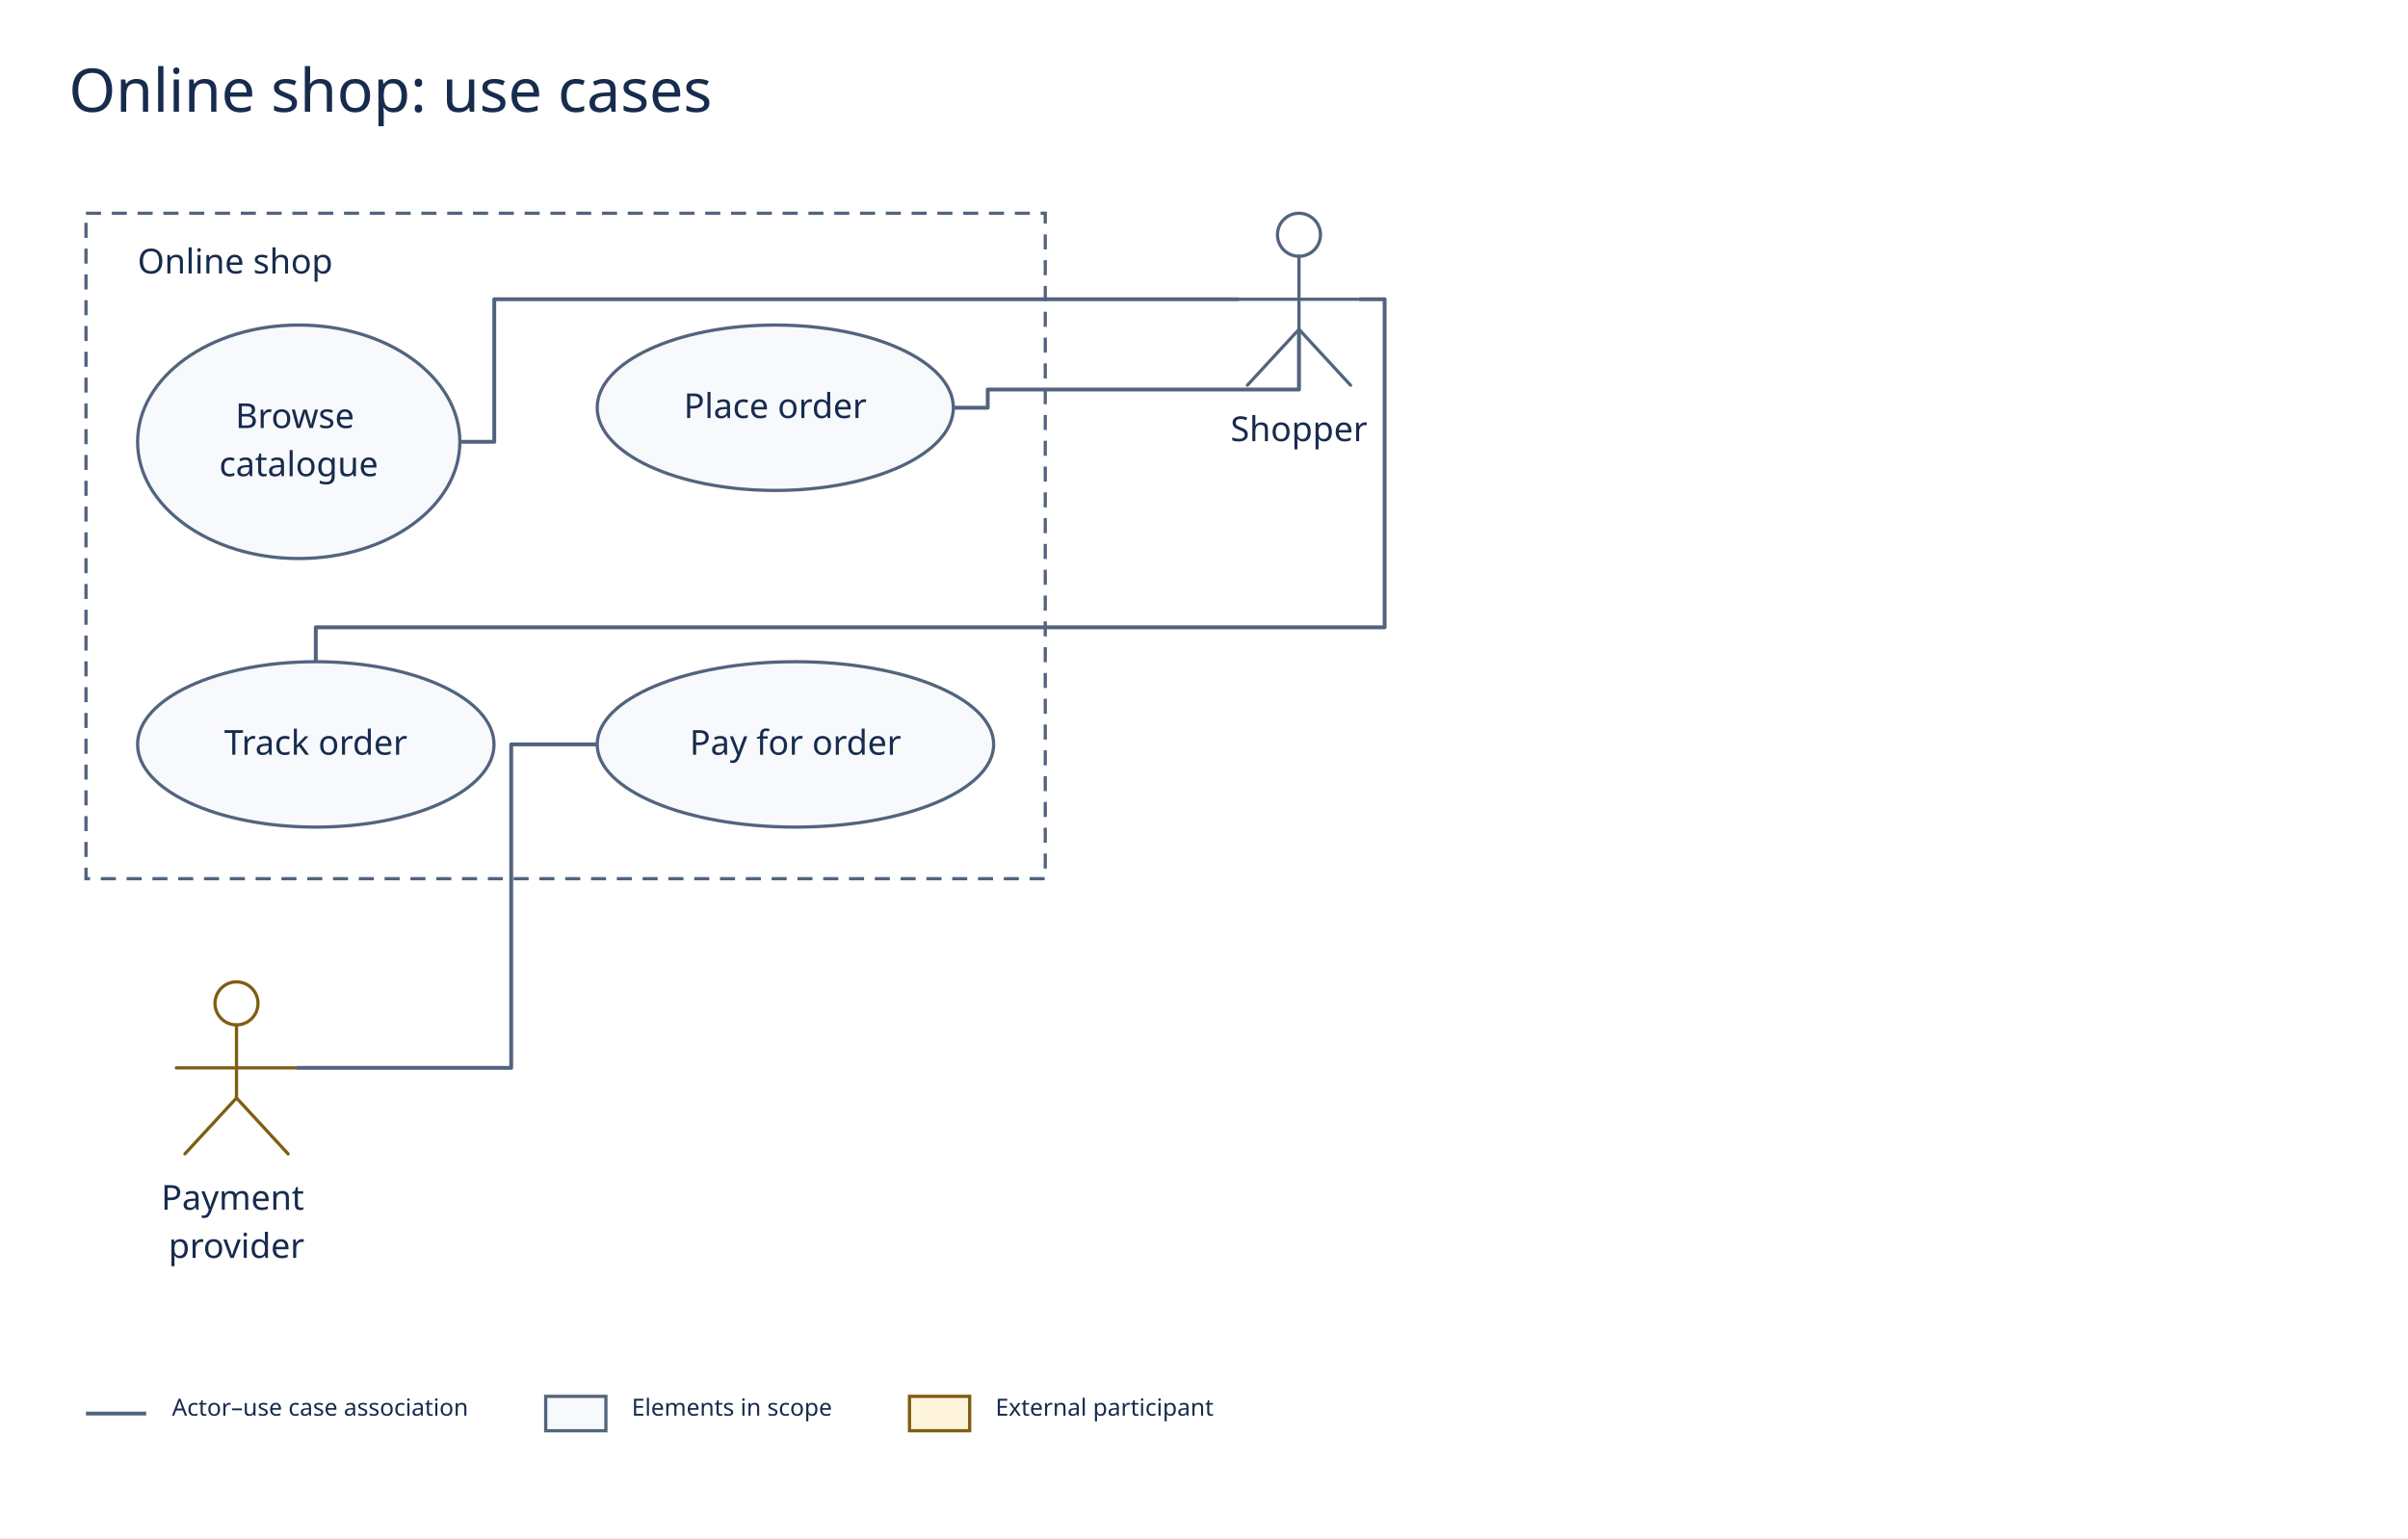
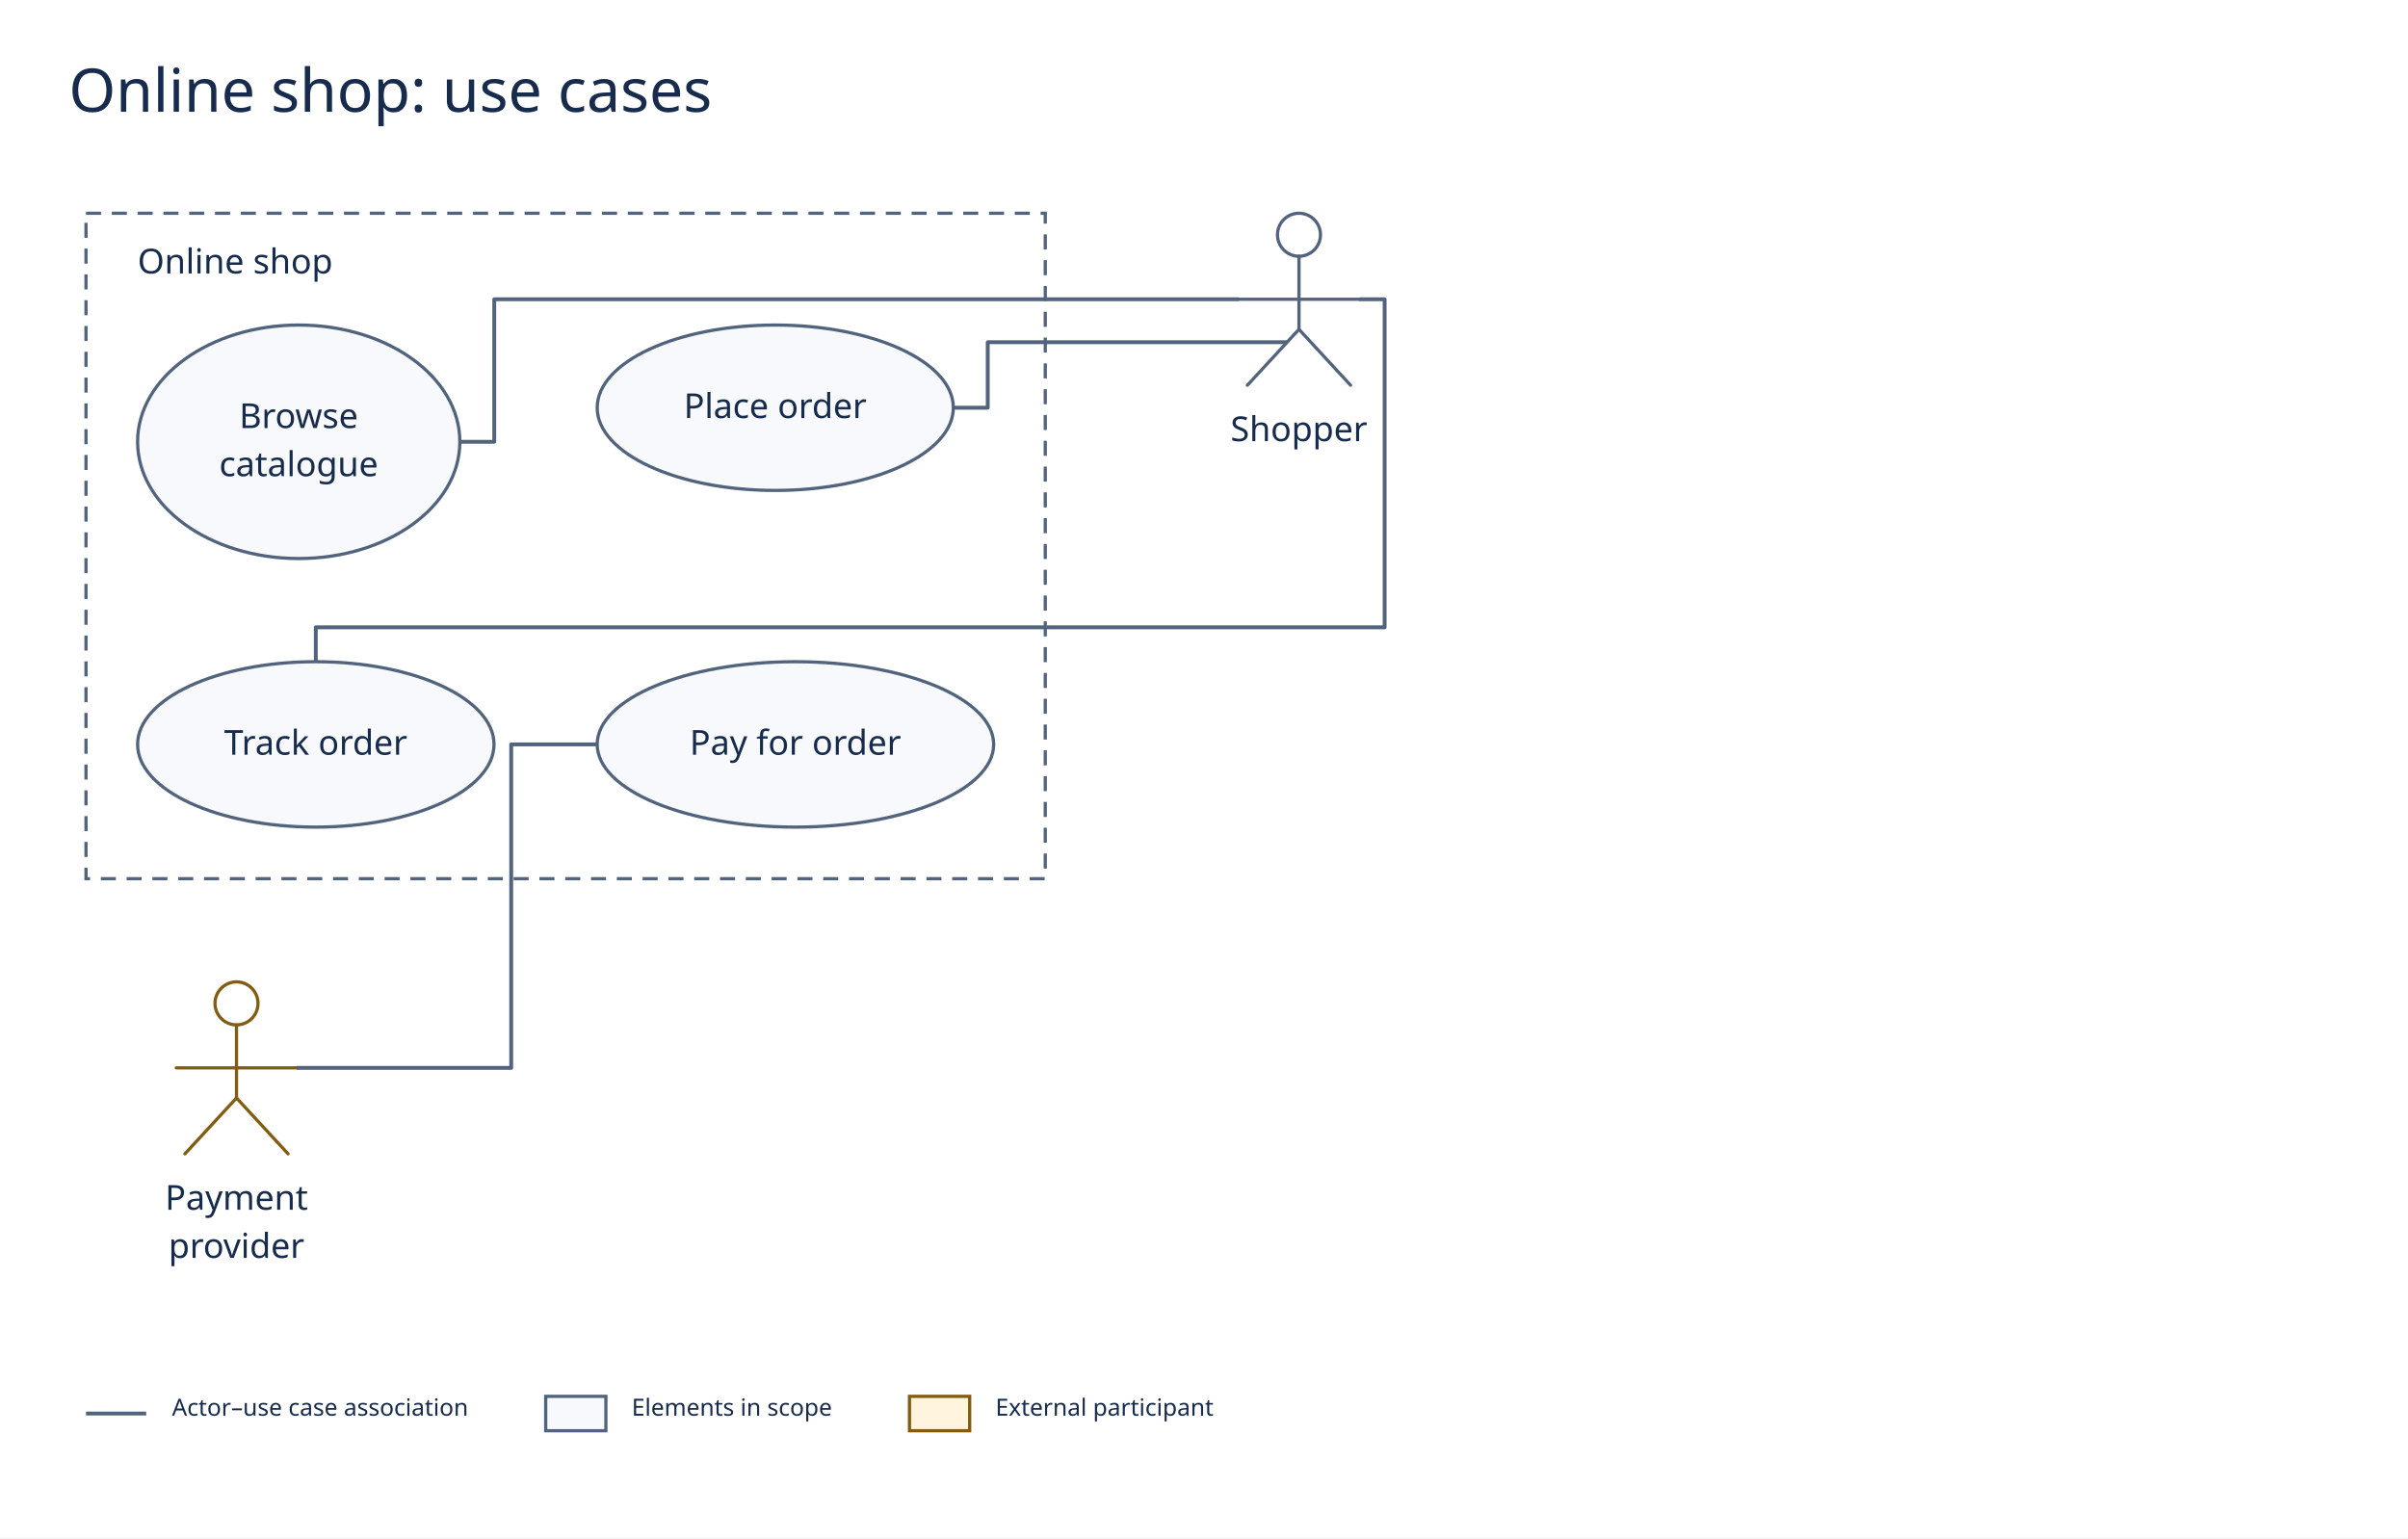
<svg xmlns="http://www.w3.org/2000/svg" viewBox="0 0 1120 715.545" width="1120" height="715.545" lang="en" role="img" aria-labelledby="b1-en-document-title b1-en-document-desc" data-archatlas="0.1" data-measured-with="pillow">
  <defs>
    <marker id="b1-en-marker-peer-arrow" viewBox="0 0 10 10" refX="10" refY="5" markerWidth="8" markerHeight="8" markerUnits="userSpaceOnUse" orient="auto-start-reverse">
      <path d="M 0 0 L 10 5 L 0 10 Z" fill="#52647d" stroke="#52647d" stroke-width="1.5" />
    </marker>
    <marker id="b1-en-marker-peer-circle" viewBox="0 0 10 10" refX="5" refY="5" markerWidth="8" markerHeight="8" markerUnits="userSpaceOnUse">
      <circle cx="5" cy="5" r="3.5" fill="#ffffff" stroke="#52647d" stroke-width="1.5" />
    </marker>
  </defs>
  <rect width="1120" height="715.545" fill="#ffffff" data-role="canvas" />
  <rect id="b1-en-shape-group-g_s" data-id="g_s" data-role="group" data-parent="" data-kind="boundary" fill="#ffffff" stroke="#52647d" stroke-width="1.5" data-box="40 99.2 446.173 309.545" stroke-dasharray="7 5" x="40" y="99.2" width="446.173" height="309.545" rx="0" />
  <ellipse id="b1-en-shape-node-browse" data-id="browse" data-role="node" data-parent="g_s" data-kind="use_case" fill="#f7f9fc" stroke="#52647d" stroke-width="1.5" data-box="64 151.2 149.885 108.612" cx="138.942" cy="205.506" rx="74.942" ry="54.306" />
  <ellipse id="b1-en-shape-node-order" data-id="order" data-role="node" data-parent="g_s" data-kind="use_case" fill="#f7f9fc" stroke="#52647d" stroke-width="1.5" data-box="277.772 151.2 165.64 76.933" cx="360.592" cy="189.667" rx="82.82" ry="38.467" />
  <ellipse id="b1-en-shape-node-track" data-id="track" data-role="node" data-parent="g_s" data-kind="use_case" fill="#f7f9fc" stroke="#52647d" stroke-width="1.5" data-box="64 307.812 165.772 76.933" cx="146.886" cy="346.278" rx="82.886" ry="38.467" />
  <ellipse id="b1-en-shape-node-payu" data-id="payu" data-role="node" data-parent="g_s" data-kind="use_case" fill="#f7f9fc" stroke="#52647d" stroke-width="1.5" data-box="277.772 307.812 184.4 76.933" cx="369.972" cy="346.278" rx="92.2" ry="38.467" />
  <g id="b1-en-shape-node-shopper" data-id="shopper" data-role="node" data-parent="" data-kind="actor" fill="none" stroke="#52647d" stroke-width="1.5" data-box="534.173 99.2 140 128.4" stroke-linecap="round">
    <circle cx="604.173" cy="109.2" r="10" fill="#ffffff" />
    <polyline points="604.173,119.2 604.173,153.2" />
    <polyline points="576.173,139.2 632.173,139.2" />
    <polyline points="580.173,179.2 604.173,153.2 628.173,179.2" />
  </g>
  <g id="b1-en-shape-node-pay" data-id="pay" data-role="node" data-parent="" data-kind="actor" fill="none" stroke="#805d12" stroke-width="1.5" data-box="40 456.745 140 150.8" stroke-linecap="round">
    <circle cx="110" cy="466.745" r="10" fill="#ffffff" />
    <polyline points="110,476.745 110,510.745" />
    <polyline points="82,496.745 138,496.745" />
    <polyline points="86,536.745 110,510.745 134,536.745" />
  </g>
  <rect id="b1-en-shape-legend-swatch-__legend-swatch-1" data-id="__legend-swatch-1" data-role="legend-swatch" data-parent="" data-kind="component" fill="#f7f9fc" stroke="#52647d" stroke-width="1.5" data-box="253.812 649.545 28 16" x="253.812" y="649.545" width="28" height="16" rx="0" />
  <rect id="b1-en-shape-legend-swatch-__legend-swatch-2" data-id="__legend-swatch-2" data-role="legend-swatch" data-parent="" data-kind="component" fill="#fff5df" stroke="#805d12" stroke-width="1.5" data-box="423.016 649.545 28 16" x="423.016" y="649.545" width="28" height="16" rx="0" />
  <polyline id="b1-en-edge-edge-1" data-id="edge-1" data-role="edge" data-from="shopper" data-to="browse" data-kind="assoc" points="576.173,139.2 229.885,139.2 229.885,205.506 213.885,205.506" fill="none" stroke="#52647d" stroke-width="1.8" stroke-linejoin="round" />
-   <polyline id="b1-en-edge-edge-2" data-id="edge-2" data-role="edge" data-from="shopper" data-to="order" data-kind="assoc" points="604.173,153.2 604.173,181.2 459.412,181.2 459.412,189.667 443.412,189.667" fill="none" stroke="#52647d" stroke-width="1.8" stroke-linejoin="round" />
+   <polyline id="b1-en-edge-edge-2" data-id="edge-2" data-role="edge" data-from="shopper" data-to="order" data-kind="assoc" points="598.634,159.2 459.412,159.2 459.412,189.667 443.412,189.667" fill="none" stroke="#52647d" stroke-width="1.8" stroke-linejoin="round" />
  <polyline id="b1-en-edge-edge-3" data-id="edge-3" data-role="edge" data-from="shopper" data-to="track" data-kind="assoc" points="632.173,139.2 644.016,139.2 644.016,291.812 146.886,291.812 146.886,307.812" fill="none" stroke="#52647d" stroke-width="1.8" stroke-linejoin="round" />
  <polyline id="b1-en-edge-edge-4" data-id="edge-4" data-role="edge" data-from="payu" data-to="pay" data-kind="assoc" points="277.772,346.278 237.772,346.278 237.772,496.745 138,496.745" fill="none" stroke="#52647d" stroke-width="1.8" stroke-linejoin="round" />
  <polyline id="b1-en-edge-legend-line-0" data-id="legend-line-0" data-role="edge" data-from="" data-to="" data-kind="legend" points="40,657.545 68,657.545" fill="none" stroke="#52647d" stroke-width="1.8" stroke-linejoin="round" />
  <text id="b1-en-text-title-figure-title" data-id="figure-title" data-role="title" data-owner="" x="32" y="52" data-source="Online shop: use cases" font-size="28" font-family="&quot;Noto Sans CJK SC&quot;, &quot;Source Han Sans SC&quot;, &quot;PingFang SC&quot;, &quot;Microsoft YaHei&quot;, &quot;WenQuanYi Zen Hei&quot;, &quot;Noto Sans&quot;, &quot;DejaVu Sans&quot;, &quot;Liberation Sans&quot;, sans-serif" text-anchor="start" fill="#172b4d" data-text-box="32 24 299.156 39.2">
    <tspan x="32" y="52">
-       <tspan font-family="Noto Sans">Online shop: use cases</tspan>
+       <tspan font-family="Noto Sans" x="32">Online</tspan>
+       <tspan font-family="Noto Sans" x="118.703"> </tspan>
+       <tspan font-family="Noto Sans" x="125.984">shop:</tspan>
+       <tspan font-family="Noto Sans" x="198.344"> </tspan>
+       <tspan font-family="Noto Sans" x="205.625">use</tspan>
+       <tspan font-family="Noto Sans" x="252.125"> </tspan>
+       <tspan font-family="Noto Sans" x="259.406">cases</tspan>
    </tspan>
  </text>
  <text id="b1-en-text-group-title-g_s-title" data-id="g_s-title" data-role="group-title" data-owner="g_s" x="64" y="127.2" data-source="Online shop" font-size="16" font-family="&quot;Noto Sans CJK SC&quot;, &quot;Source Han Sans SC&quot;, &quot;PingFang SC&quot;, &quot;Microsoft YaHei&quot;, &quot;WenQuanYi Zen Hei&quot;, &quot;Noto Sans&quot;, &quot;DejaVu Sans&quot;, &quot;Liberation Sans&quot;, sans-serif" text-anchor="start" fill="#172b4d" data-text-box="64 111.2 90.797 22.4">
    <tspan x="64" y="127.2">
-       <tspan font-family="Noto Sans">Online shop</tspan>
+       <tspan font-family="Noto Sans" x="64">Online</tspan>
+       <tspan font-family="Noto Sans" x="113.562"> </tspan>
+       <tspan font-family="Noto Sans" x="117.719">shop</tspan>
    </tspan>
  </text>
-   <text id="b1-en-text-name-browse-name" data-id="browse-name" data-role="name" data-owner="browse" x="138.942" y="199.106" data-source="Browse catalogue" font-size="16" font-family="&quot;Noto Sans CJK SC&quot;, &quot;Source Han Sans SC&quot;, &quot;PingFang SC&quot;, &quot;Microsoft YaHei&quot;, &quot;WenQuanYi Zen Hei&quot;, &quot;Noto Sans&quot;, &quot;DejaVu Sans&quot;, &quot;Liberation Sans&quot;, sans-serif" text-anchor="middle" fill="#172b4d" data-text-box="101.95 183.106 73.984 44.8">
-     <tspan x="138.942" y="199.106">
-       <tspan font-family="Noto Sans">Browse</tspan>
+   <text id="b1-en-text-name-browse-name" data-id="browse-name" data-role="name" data-owner="browse" x="138.942" y="199.106" data-source="Browse catalogue" font-size="16" font-family="&quot;Noto Sans CJK SC&quot;, &quot;Source Han Sans SC&quot;, &quot;PingFang SC&quot;, &quot;Microsoft YaHei&quot;, &quot;WenQuanYi Zen Hei&quot;, &quot;Noto Sans&quot;, &quot;DejaVu Sans&quot;, &quot;Liberation Sans&quot;, sans-serif" text-anchor="start" fill="#172b4d" data-text-box="101.95 183.106 73.984 44.8">
+     <tspan x="111.27" y="199.106">
+       <tspan font-family="Noto Sans" x="111.27">Browse</tspan>
    </tspan>
-     <tspan x="138.942" y="221.506">
-       <tspan font-family="Noto Sans">catalogue</tspan>
+     <tspan x="101.95" y="221.506">
+       <tspan font-family="Noto Sans" x="101.95">catalogue</tspan>
    </tspan>
  </text>
-   <text id="b1-en-text-name-order-name" data-id="order-name" data-role="name" data-owner="order" x="360.592" y="194.467" data-source="Place order" font-size="16" font-family="&quot;Noto Sans CJK SC&quot;, &quot;Source Han Sans SC&quot;, &quot;PingFang SC&quot;, &quot;Microsoft YaHei&quot;, &quot;WenQuanYi Zen Hei&quot;, &quot;Noto Sans&quot;, &quot;DejaVu Sans&quot;, &quot;Liberation Sans&quot;, sans-serif" text-anchor="middle" fill="#172b4d" data-text-box="318.03 178.467 85.125 22.4">
-     <tspan x="360.592" y="194.467">
-       <tspan font-family="Noto Sans">Place order</tspan>
+   <text id="b1-en-text-name-order-name" data-id="order-name" data-role="name" data-owner="order" x="360.592" y="194.467" data-source="Place order" font-size="16" font-family="&quot;Noto Sans CJK SC&quot;, &quot;Source Han Sans SC&quot;, &quot;PingFang SC&quot;, &quot;Microsoft YaHei&quot;, &quot;WenQuanYi Zen Hei&quot;, &quot;Noto Sans&quot;, &quot;DejaVu Sans&quot;, &quot;Liberation Sans&quot;, sans-serif" text-anchor="start" fill="#172b4d" data-text-box="318.03 178.467 85.125 22.4">
+     <tspan x="318.03" y="194.467">
+       <tspan font-family="Noto Sans" x="318.03">Place</tspan>
+       <tspan font-family="Noto Sans" x="357.53"> </tspan>
+       <tspan font-family="Noto Sans" x="361.686">order</tspan>
    </tspan>
  </text>
-   <text id="b1-en-text-name-track-name" data-id="track-name" data-role="name" data-owner="track" x="146.886" y="351.078" data-source="Track order" font-size="16" font-family="&quot;Noto Sans CJK SC&quot;, &quot;Source Han Sans SC&quot;, &quot;PingFang SC&quot;, &quot;Microsoft YaHei&quot;, &quot;WenQuanYi Zen Hei&quot;, &quot;Noto Sans&quot;, &quot;DejaVu Sans&quot;, &quot;Liberation Sans&quot;, sans-serif" text-anchor="middle" fill="#172b4d" data-text-box="104.277 335.078 85.219 22.4">
-     <tspan x="146.886" y="351.078">
-       <tspan font-family="Noto Sans">Track order</tspan>
+   <text id="b1-en-text-name-track-name" data-id="track-name" data-role="name" data-owner="track" x="146.886" y="351.078" data-source="Track order" font-size="16" font-family="&quot;Noto Sans CJK SC&quot;, &quot;Source Han Sans SC&quot;, &quot;PingFang SC&quot;, &quot;Microsoft YaHei&quot;, &quot;WenQuanYi Zen Hei&quot;, &quot;Noto Sans&quot;, &quot;DejaVu Sans&quot;, &quot;Liberation Sans&quot;, sans-serif" text-anchor="start" fill="#172b4d" data-text-box="104.277 335.078 85.219 22.4">
+     <tspan x="104.277" y="351.078">
+       <tspan font-family="Noto Sans" x="104.277">Track</tspan>
+       <tspan font-family="Noto Sans" x="143.871"> </tspan>
+       <tspan font-family="Noto Sans" x="148.027">order</tspan>
    </tspan>
  </text>
-   <text id="b1-en-text-name-payu-name" data-id="payu-name" data-role="name" data-owner="payu" x="369.972" y="351.078" data-source="Pay for order" font-size="16" font-family="&quot;Noto Sans CJK SC&quot;, &quot;Source Han Sans SC&quot;, &quot;PingFang SC&quot;, &quot;Microsoft YaHei&quot;, &quot;WenQuanYi Zen Hei&quot;, &quot;Noto Sans&quot;, &quot;DejaVu Sans&quot;, &quot;Liberation Sans&quot;, sans-serif" text-anchor="middle" fill="#172b4d" data-text-box="320.777 335.078 98.391 22.4">
-     <tspan x="369.972" y="351.078">
-       <tspan font-family="Noto Sans">Pay for order</tspan>
+   <text id="b1-en-text-name-payu-name" data-id="payu-name" data-role="name" data-owner="payu" x="369.972" y="351.078" data-source="Pay for order" font-size="16" font-family="&quot;Noto Sans CJK SC&quot;, &quot;Source Han Sans SC&quot;, &quot;PingFang SC&quot;, &quot;Microsoft YaHei&quot;, &quot;WenQuanYi Zen Hei&quot;, &quot;Noto Sans&quot;, &quot;DejaVu Sans&quot;, &quot;Liberation Sans&quot;, sans-serif" text-anchor="start" fill="#172b4d" data-text-box="320.777 335.078 98.391 22.4">
+     <tspan x="320.777" y="351.078">
+       <tspan font-family="Noto Sans" x="320.777">Pay</tspan>
+       <tspan font-family="Noto Sans" x="347.59"> </tspan>
+       <tspan font-family="Noto Sans" x="351.746">for</tspan>
+       <tspan font-family="Noto Sans" x="373.543"> </tspan>
+       <tspan font-family="Noto Sans" x="377.699">order</tspan>
    </tspan>
  </text>
-   <text id="b1-en-text-name-shopper-name" data-id="shopper-name" data-role="name" data-owner="shopper" x="604.173" y="205.2" data-source="Shopper" font-size="16" font-family="&quot;Noto Sans CJK SC&quot;, &quot;Source Han Sans SC&quot;, &quot;PingFang SC&quot;, &quot;Microsoft YaHei&quot;, &quot;WenQuanYi Zen Hei&quot;, &quot;Noto Sans&quot;, &quot;DejaVu Sans&quot;, &quot;Liberation Sans&quot;, sans-serif" text-anchor="middle" fill="#172b4d" data-text-box="572.329 189.2 63.688 22.4">
-     <tspan x="604.173" y="205.2">
-       <tspan font-family="Noto Sans">Shopper</tspan>
+   <text id="b1-en-text-name-shopper-name" data-id="shopper-name" data-role="name" data-owner="shopper" x="604.173" y="205.2" data-source="Shopper" font-size="16" font-family="&quot;Noto Sans CJK SC&quot;, &quot;Source Han Sans SC&quot;, &quot;PingFang SC&quot;, &quot;Microsoft YaHei&quot;, &quot;WenQuanYi Zen Hei&quot;, &quot;Noto Sans&quot;, &quot;DejaVu Sans&quot;, &quot;Liberation Sans&quot;, sans-serif" text-anchor="start" fill="#172b4d" data-text-box="572.329 189.2 63.688 22.4">
+     <tspan x="572.329" y="205.2">
+       <tspan font-family="Noto Sans" x="572.329">Shopper</tspan>
    </tspan>
  </text>
-   <text id="b1-en-text-name-pay-name" data-id="pay-name" data-role="name" data-owner="pay" x="110" y="562.745" data-source="Payment provider" font-size="16" font-family="&quot;Noto Sans CJK SC&quot;, &quot;Source Han Sans SC&quot;, &quot;PingFang SC&quot;, &quot;Microsoft YaHei&quot;, &quot;WenQuanYi Zen Hei&quot;, &quot;Noto Sans&quot;, &quot;DejaVu Sans&quot;, &quot;Liberation Sans&quot;, sans-serif" text-anchor="middle" fill="#172b4d" data-text-box="76.766 546.745 66.469 44.8">
-     <tspan x="110" y="562.745">
-       <tspan font-family="Noto Sans">Payment</tspan>
+   <text id="b1-en-text-name-pay-name" data-id="pay-name" data-role="name" data-owner="pay" x="110" y="562.745" data-source="Payment provider" font-size="16" font-family="&quot;Noto Sans CJK SC&quot;, &quot;Source Han Sans SC&quot;, &quot;PingFang SC&quot;, &quot;Microsoft YaHei&quot;, &quot;WenQuanYi Zen Hei&quot;, &quot;Noto Sans&quot;, &quot;DejaVu Sans&quot;, &quot;Liberation Sans&quot;, sans-serif" text-anchor="start" fill="#172b4d" data-text-box="76.766 546.745 66.469 44.8">
+     <tspan x="76.766" y="562.745">
+       <tspan font-family="Noto Sans" x="76.766">Payment</tspan>
    </tspan>
-     <tspan x="110" y="585.145">
-       <tspan font-family="Noto Sans">provider</tspan>
+     <tspan x="78.375" y="585.145">
+       <tspan font-family="Noto Sans" x="78.375">provider</tspan>
    </tspan>
  </text>
  <text id="b1-en-text-legend-legend-0" data-id="legend-0" data-role="legend" data-owner="" x="80" y="658.545" data-source="Actor–use case association" font-size="11" font-family="&quot;Noto Sans CJK SC&quot;, &quot;Source Han Sans SC&quot;, &quot;PingFang SC&quot;, &quot;Microsoft YaHei&quot;, &quot;WenQuanYi Zen Hei&quot;, &quot;Noto Sans&quot;, &quot;DejaVu Sans&quot;, &quot;Liberation Sans&quot;, sans-serif" text-anchor="start" fill="#172b4d" data-text-box="80 647.545 137.812 15.4">
    <tspan x="80" y="658.545">
-       <tspan font-family="Noto Sans">Actor–use case association</tspan>
+       <tspan font-family="Noto Sans" x="80">Actor–use</tspan>
+       <tspan font-family="Noto Sans" x="131.25"> </tspan>
+       <tspan font-family="Noto Sans" x="134.109">case</tspan>
+       <tspan font-family="Noto Sans" x="157.031"> </tspan>
+       <tspan font-family="Noto Sans" x="159.891">association</tspan>
    </tspan>
  </text>
  <text id="b1-en-text-legend-legend-1" data-id="legend-1" data-role="legend" data-owner="" x="293.812" y="658.545" data-source="Elements in scope" font-size="11" font-family="&quot;Noto Sans CJK SC&quot;, &quot;Source Han Sans SC&quot;, &quot;PingFang SC&quot;, &quot;Microsoft YaHei&quot;, &quot;WenQuanYi Zen Hei&quot;, &quot;Noto Sans&quot;, &quot;DejaVu Sans&quot;, &quot;Liberation Sans&quot;, sans-serif" text-anchor="start" fill="#172b4d" data-text-box="293.812 647.545 93.203 15.4">
    <tspan x="293.812" y="658.545">
-       <tspan font-family="Noto Sans">Elements in scope</tspan>
+       <tspan font-family="Noto Sans" x="293.812">Elements</tspan>
+       <tspan font-family="Noto Sans" x="341.484"> </tspan>
+       <tspan font-family="Noto Sans" x="344.344">in</tspan>
+       <tspan font-family="Noto Sans" x="353.984"> </tspan>
+       <tspan font-family="Noto Sans" x="356.844">scope</tspan>
    </tspan>
  </text>
  <text id="b1-en-text-legend-legend-2" data-id="legend-2" data-role="legend" data-owner="" x="463.016" y="658.545" data-source="External participant" font-size="11" font-family="&quot;Noto Sans CJK SC&quot;, &quot;Source Han Sans SC&quot;, &quot;PingFang SC&quot;, &quot;Microsoft YaHei&quot;, &quot;WenQuanYi Zen Hei&quot;, &quot;Noto Sans&quot;, &quot;DejaVu Sans&quot;, &quot;Liberation Sans&quot;, sans-serif" text-anchor="start" fill="#172b4d" data-text-box="463.016 647.545 101.438 15.4">
    <tspan x="463.016" y="658.545">
-       <tspan font-family="Noto Sans">External participant</tspan>
+       <tspan font-family="Noto Sans" x="463.016">External</tspan>
+       <tspan font-family="Noto Sans" x="505.469"> </tspan>
+       <tspan font-family="Noto Sans" x="508.328">participant</tspan>
    </tspan>
  </text>
</svg>
